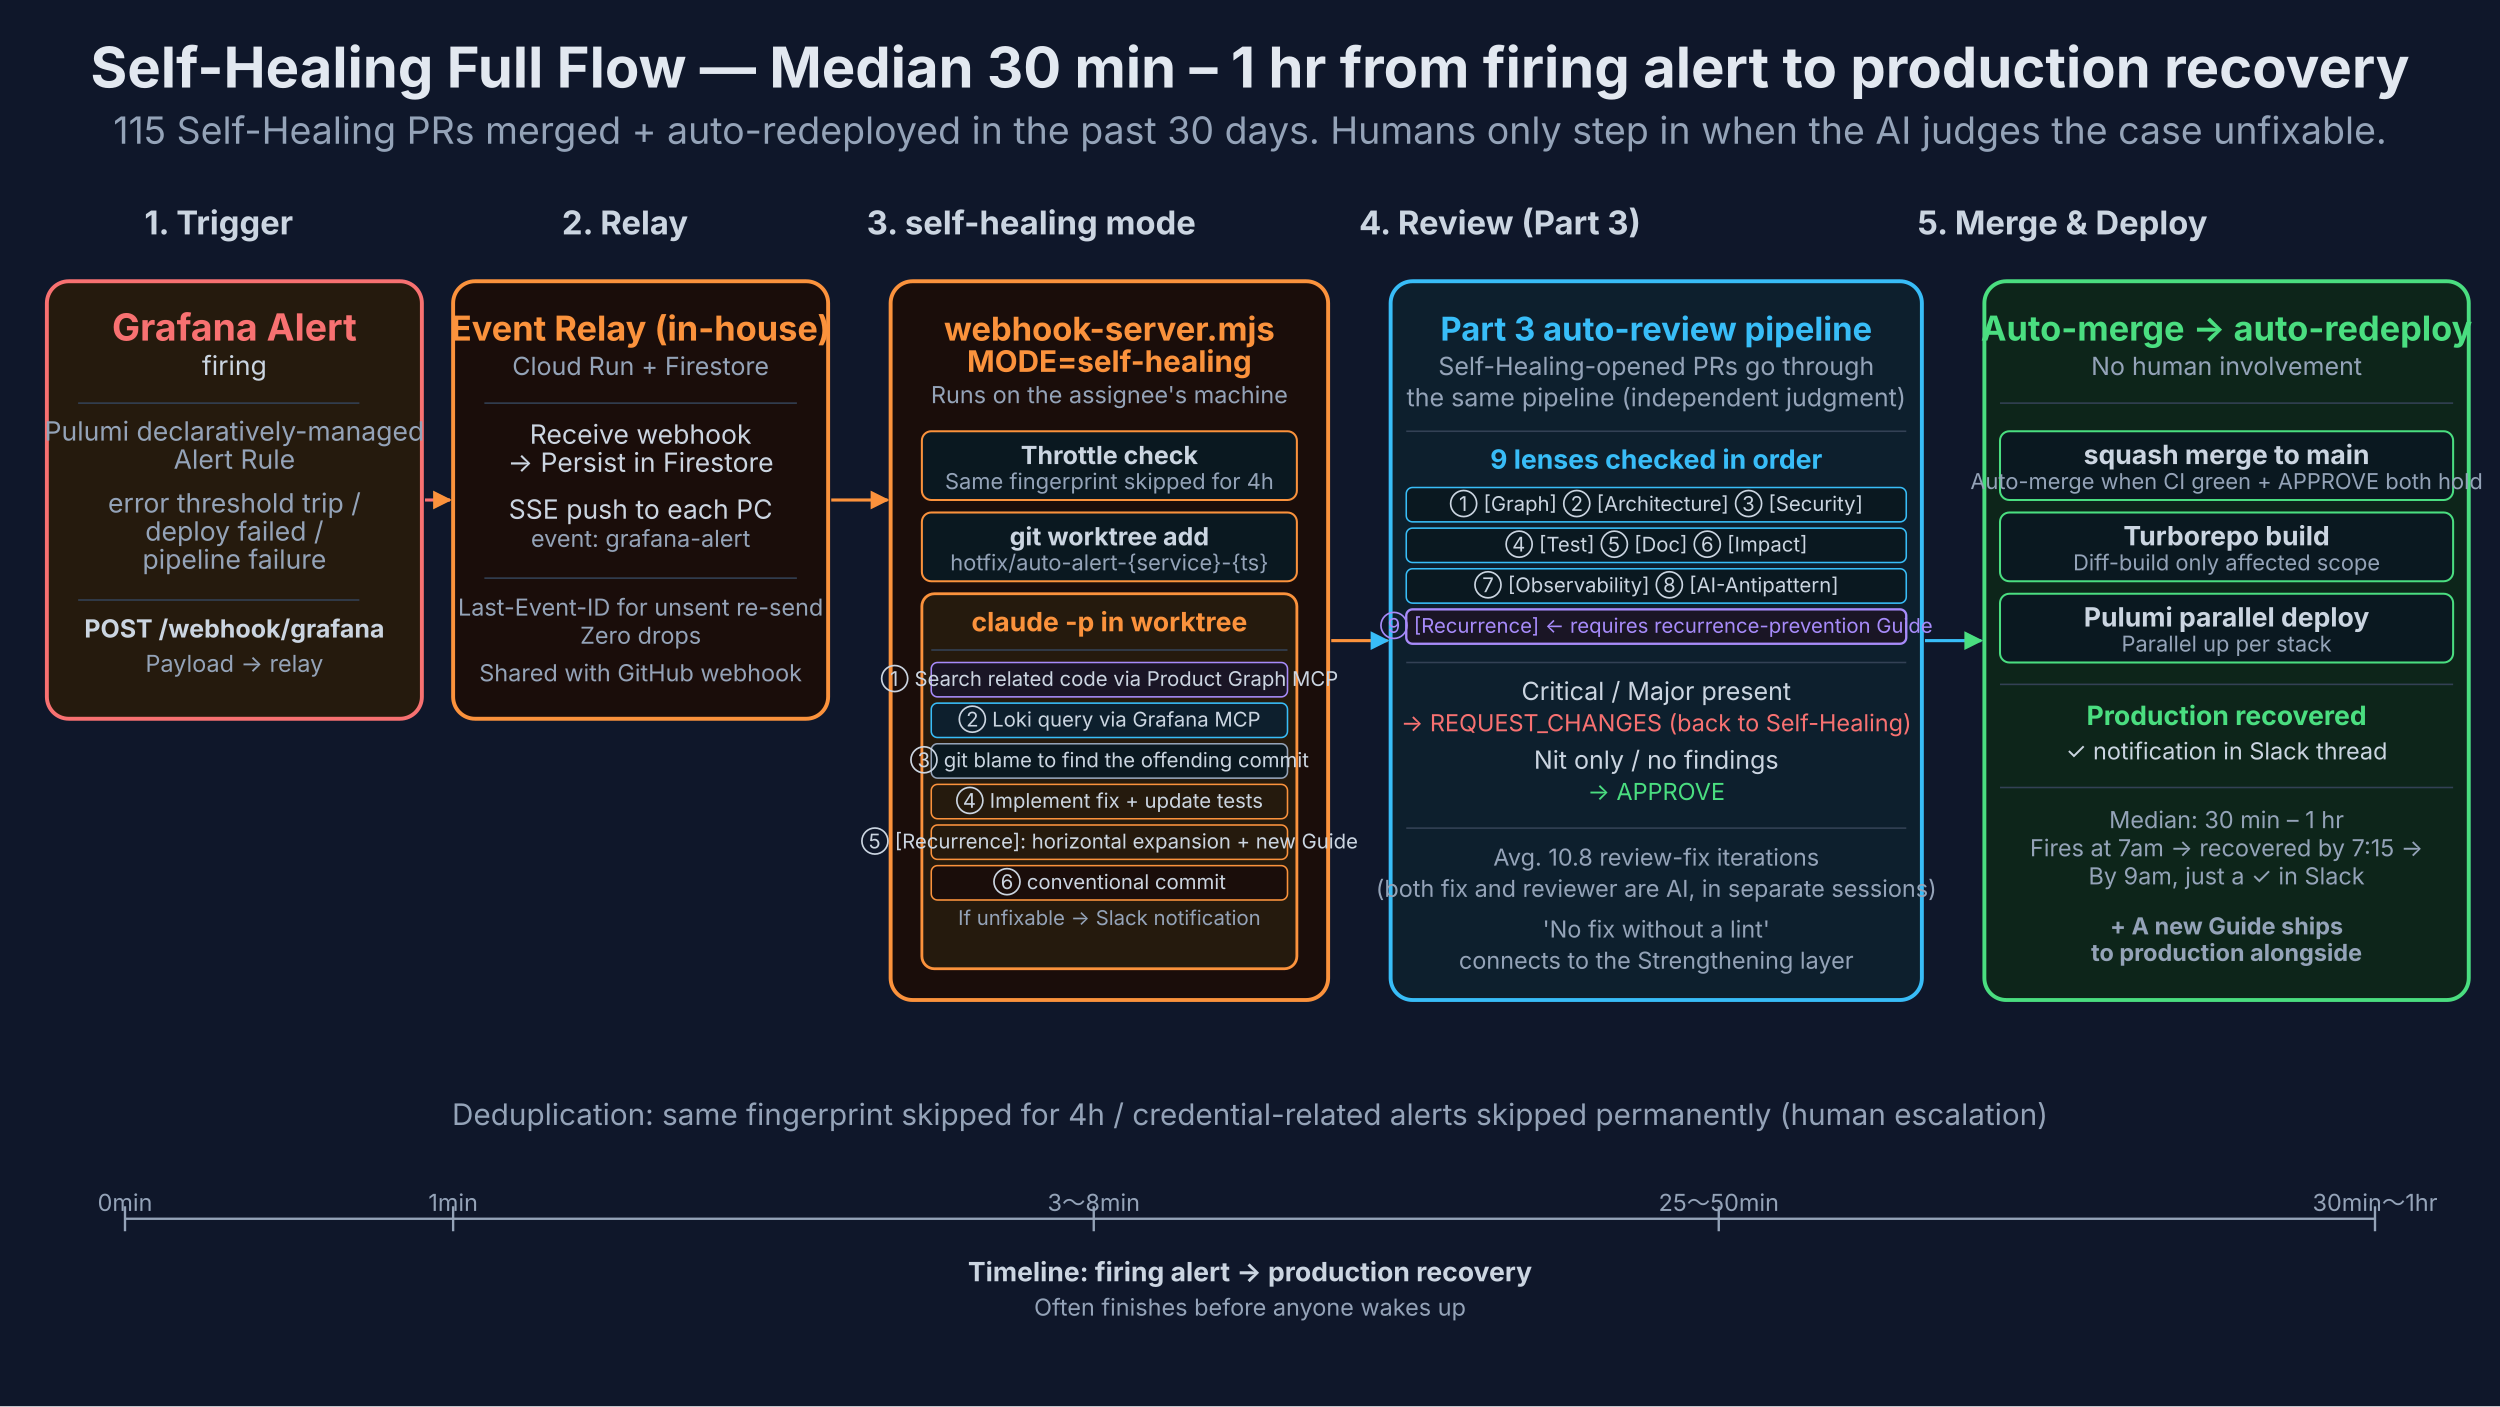
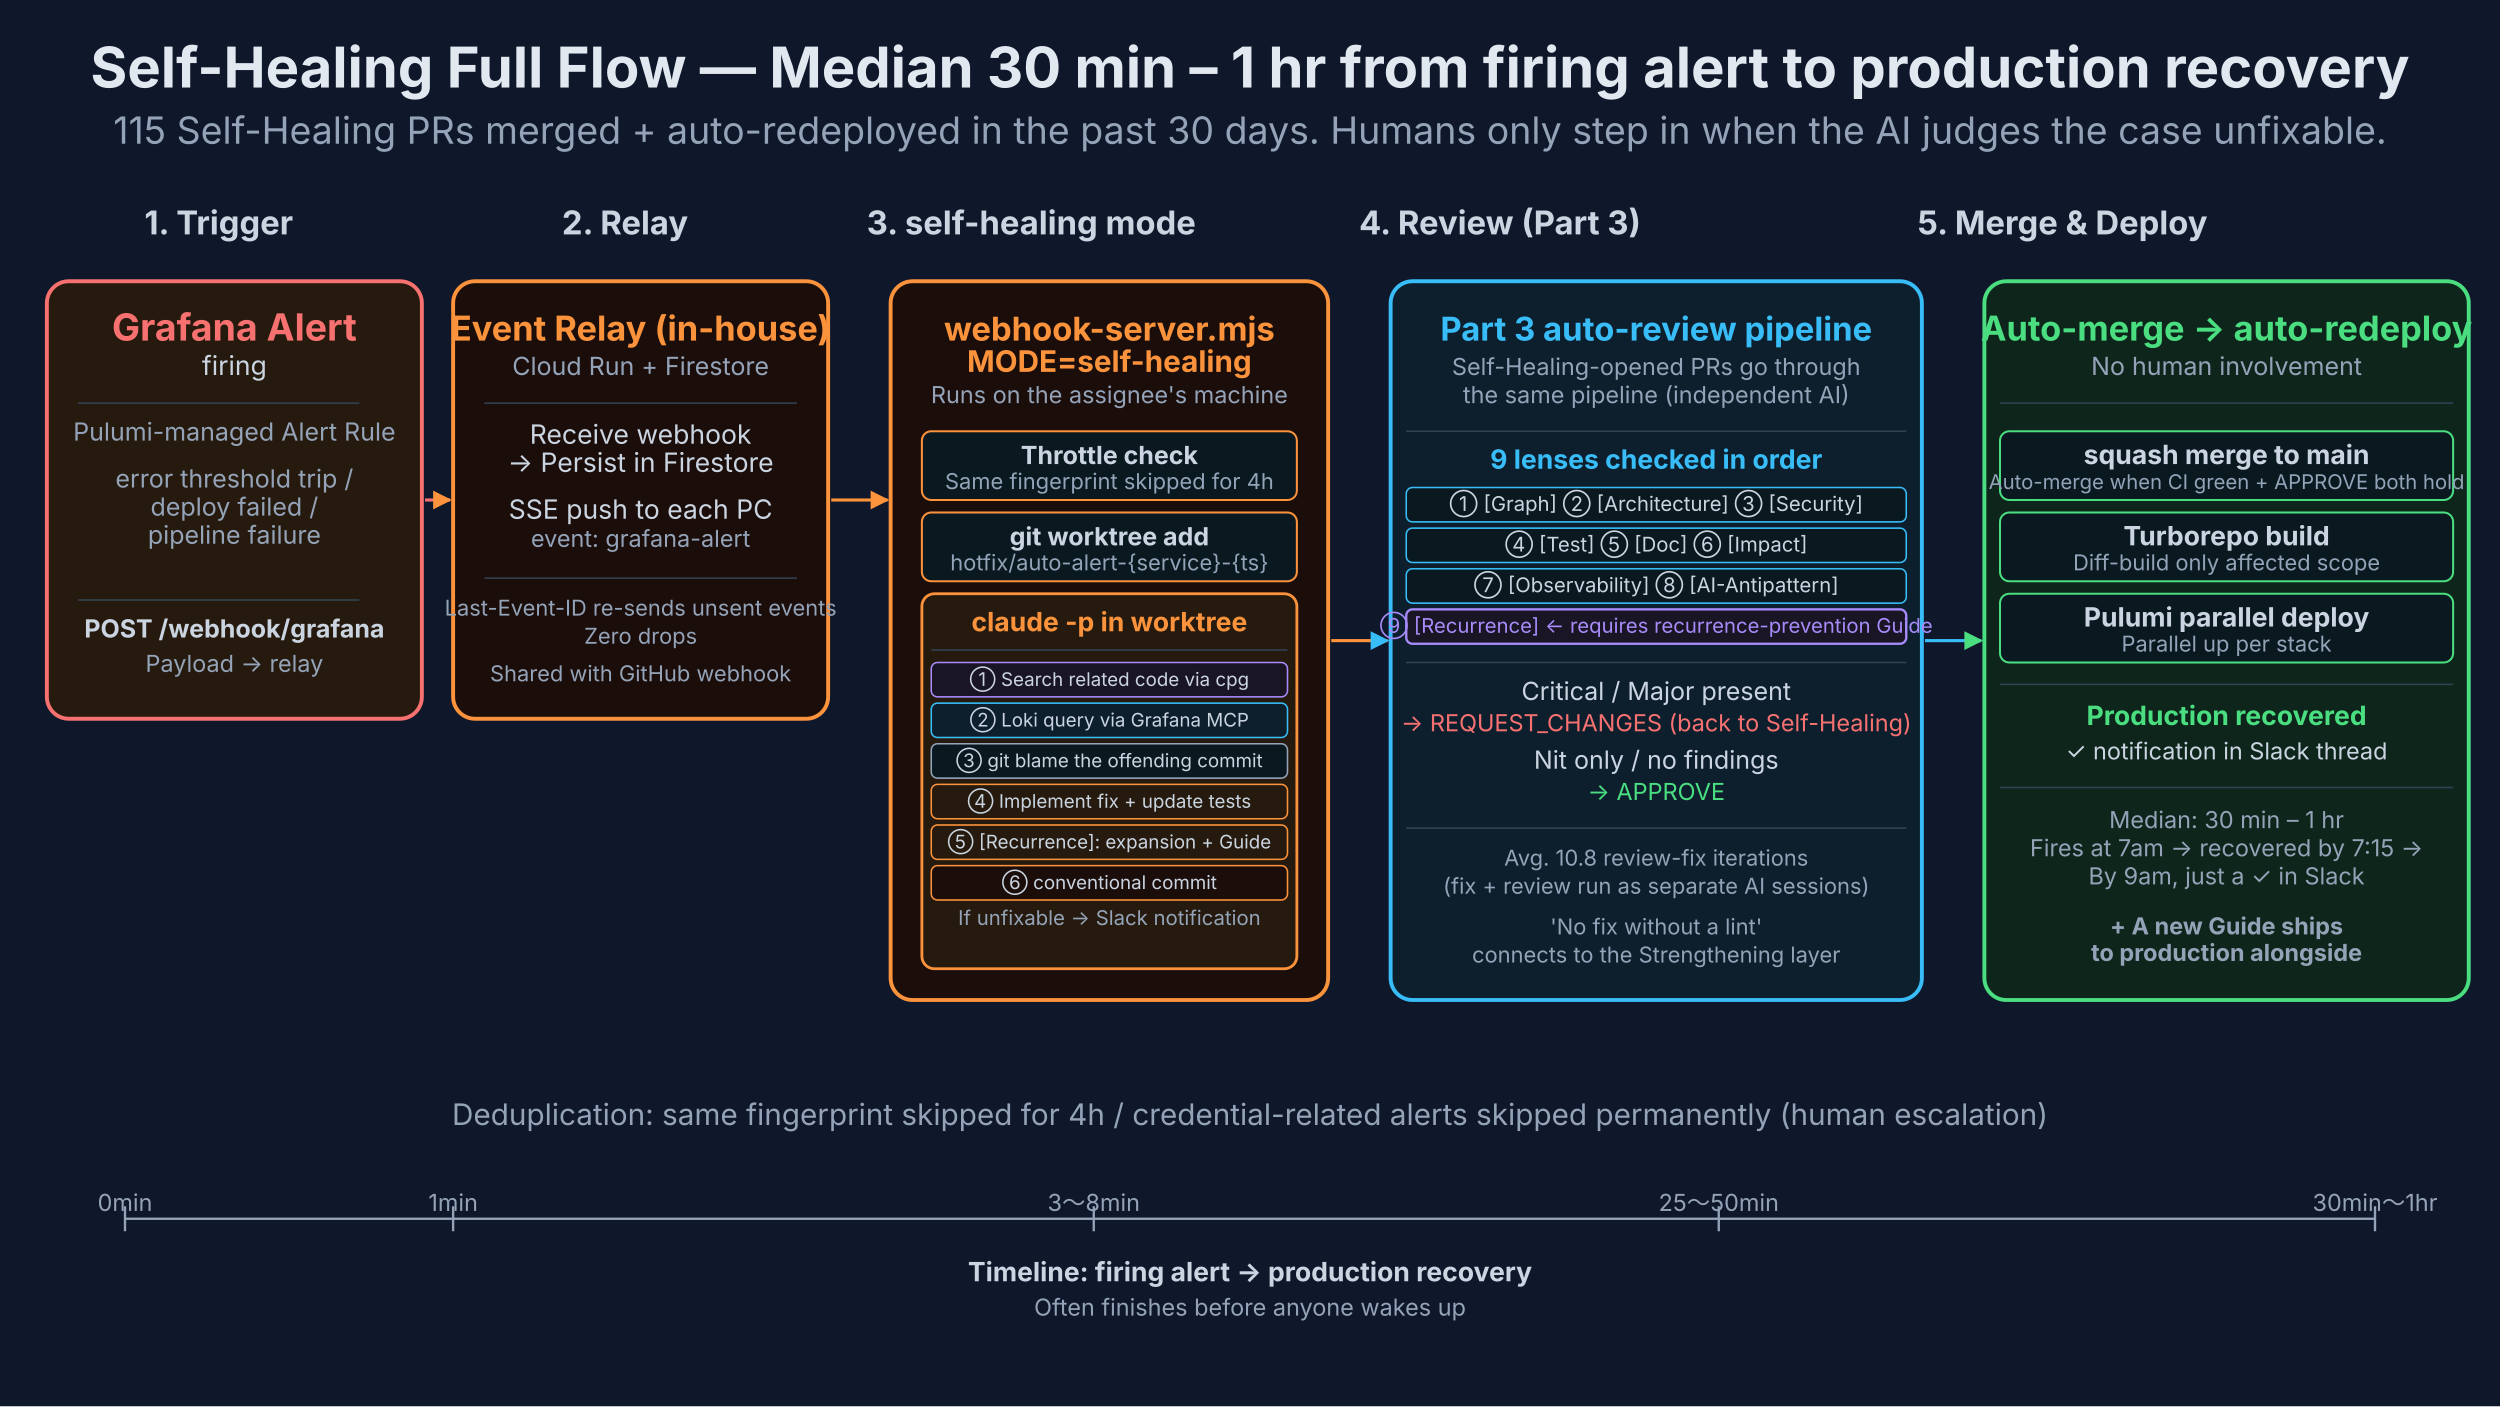
<svg xmlns="http://www.w3.org/2000/svg" width="1600" height="900" viewBox="0 0 1600 900">
  <rect width="1600" height="900" fill="#0f172a" />
  <defs>
    <marker id="a-94a3b8" viewBox="0 0 10 10" refX="9" refY="5" markerWidth="6" markerHeight="6" orient="auto-start-reverse">
      <path d="M 0 0 L 10 5 L 0 10 z" fill="#94a3b8" />
    </marker>
    <marker id="a-4ade80" viewBox="0 0 10 10" refX="9" refY="5" markerWidth="6" markerHeight="6" orient="auto-start-reverse">
      <path d="M 0 0 L 10 5 L 0 10 z" fill="#4ade80" />
    </marker>
    <marker id="a-38bdf8" viewBox="0 0 10 10" refX="9" refY="5" markerWidth="6" markerHeight="6" orient="auto-start-reverse">
      <path d="M 0 0 L 10 5 L 0 10 z" fill="#38bdf8" />
    </marker>
    <marker id="a-fb923c" viewBox="0 0 10 10" refX="9" refY="5" markerWidth="6" markerHeight="6" orient="auto-start-reverse">
      <path d="M 0 0 L 10 5 L 0 10 z" fill="#fb923c" />
    </marker>
    <marker id="a-f87171" viewBox="0 0 10 10" refX="9" refY="5" markerWidth="6" markerHeight="6" orient="auto-start-reverse">
      <path d="M 0 0 L 10 5 L 0 10 z" fill="#f87171" />
    </marker>
  </defs>
  <text x="800" y="56" font-size="36" fill="#e2e8f0" text-anchor="middle" font-weight="bold" font-family="Inter, Noto Sans, system-ui, sans-serif">Self-Healing Full Flow — Median 30 min – 1 hr from firing alert to production recovery</text>
  <text x="800" y="92" font-size="24" fill="#94a3b8" text-anchor="middle" font-family="Inter, Noto Sans, system-ui, sans-serif">115 Self-Healing PRs merged + auto-redeployed in the past 30 days. Humans only step in when the AI judges the case unfixable.</text>
  <g font-family="Inter, Noto Sans, system-ui, sans-serif" font-size="21">
    <text x="140" y="150" fill="#cbd5e1" text-anchor="middle" font-weight="bold">1. Trigger</text>
    <text x="400" y="150" fill="#cbd5e1" text-anchor="middle" font-weight="bold">2. Relay</text>
    <text x="660" y="150" fill="#cbd5e1" text-anchor="middle" font-weight="bold">3. self-healing mode</text>
    <text x="960" y="150" fill="#cbd5e1" text-anchor="middle" font-weight="bold">4. Review (Part 3)</text>
    <text x="1320" y="150" fill="#cbd5e1" text-anchor="middle" font-weight="bold">5. Merge &amp; Deploy</text>
  </g>
  <g font-family="Inter, Noto Sans, system-ui, sans-serif">
    <rect x="30" y="180" width="240" height="280" rx="14" fill="#251a0d" stroke="#f87171" stroke-width="2.5" />
    <text x="150" y="218" font-size="24" fill="#f87171" text-anchor="middle" font-weight="bold">Grafana Alert</text>
    <text x="150" y="240" font-size="17" fill="#cbd5e1" text-anchor="middle">firing</text>
    <line x1="50" y1="258" x2="230" y2="258" stroke="#334155" stroke-width="1" />
-     <text x="150" y="282" font-size="17" fill="#94a3b8" text-anchor="middle">Pulumi declaratively-managed</text>
-     <text x="150" y="300" font-size="17" fill="#94a3b8" text-anchor="middle">Alert Rule</text>
-     <text x="150" y="328" font-size="17" fill="#94a3b8" text-anchor="middle">error threshold trip /</text>
-     <text x="150" y="346" font-size="17" fill="#94a3b8" text-anchor="middle">deploy failed /</text>
-     <text x="150" y="364" font-size="17" fill="#94a3b8" text-anchor="middle">pipeline failure</text>
+     <text x="150" y="282" font-size="16" fill="#94a3b8" text-anchor="middle">Pulumi-managed Alert Rule</text>
+     <text x="150" y="312" font-size="16" fill="#94a3b8" text-anchor="middle">error threshold trip /</text>
+     <text x="150" y="330" font-size="16" fill="#94a3b8" text-anchor="middle">deploy failed /</text>
+     <text x="150" y="348" font-size="16" fill="#94a3b8" text-anchor="middle">pipeline failure</text>
    <line x1="50" y1="384" x2="230" y2="384" stroke="#334155" stroke-width="1" />
    <text x="150" y="408" font-size="16" fill="#cbd5e1" text-anchor="middle" font-weight="bold">POST /webhook/grafana</text>
    <text x="150" y="430" font-size="15" fill="#94a3b8" text-anchor="middle">Payload → relay</text>
  </g>
  <line x1="272" y1="320" x2="288" y2="320" stroke="#f87171" stroke-width="2" marker-end="url(#a-fb923c)" />
  <g font-family="Inter, Noto Sans, system-ui, sans-serif">
    <rect x="290" y="180" width="240" height="280" rx="14" fill="#1a0d0a" stroke="#fb923c" stroke-width="2.5" />
    <text x="410" y="218" font-size="22" fill="#fb923c" text-anchor="middle" font-weight="bold">Event Relay (in-house)</text>
    <text x="410" y="240" font-size="16" fill="#94a3b8" text-anchor="middle">Cloud Run + Firestore</text>
    <line x1="310" y1="258" x2="510" y2="258" stroke="#334155" stroke-width="1" />
    <text x="410" y="284" font-size="17" fill="#cbd5e1" text-anchor="middle">Receive webhook</text>
    <text x="410" y="302" font-size="17" fill="#cbd5e1" text-anchor="middle">→ Persist in Firestore</text>
    <text x="410" y="332" font-size="17" fill="#cbd5e1" text-anchor="middle">SSE push to each PC</text>
    <text x="410" y="350" font-size="15" fill="#94a3b8" text-anchor="middle">event: grafana-alert</text>
    <line x1="310" y1="370" x2="510" y2="370" stroke="#334155" stroke-width="1" />
-     <text x="410" y="394" font-size="15" fill="#94a3b8" text-anchor="middle">Last-Event-ID for unsent re-send</text>
-     <text x="410" y="412" font-size="15" fill="#94a3b8" text-anchor="middle">Zero drops</text>
-     <text x="410" y="436" font-size="15" fill="#94a3b8" text-anchor="middle">Shared with GitHub webhook</text>
+     <text x="410" y="394" font-size="14" fill="#94a3b8" text-anchor="middle">Last-Event-ID re-sends unsent events</text>
+     <text x="410" y="412" font-size="14" fill="#94a3b8" text-anchor="middle">Zero drops</text>
+     <text x="410" y="436" font-size="14" fill="#94a3b8" text-anchor="middle">Shared with GitHub webhook</text>
  </g>
  <line x1="532" y1="320" x2="568" y2="320" stroke="#fb923c" stroke-width="2" marker-end="url(#a-fb923c)" />
  <g font-family="Inter, Noto Sans, system-ui, sans-serif">
    <rect x="570" y="180" width="280" height="460" rx="14" fill="#1a0d0a" stroke="#fb923c" stroke-width="2.5" />
    <text x="710" y="218" font-size="21" fill="#fb923c" text-anchor="middle" font-weight="bold">webhook-server.mjs</text>
    <text x="710" y="238" font-size="19" fill="#fb923c" text-anchor="middle" font-weight="bold">MODE=self-healing</text>
    <text x="710" y="258" font-size="15" fill="#94a3b8" text-anchor="middle">Runs on the assignee's machine</text>
    <rect x="590" y="276" width="240" height="44" rx="6" fill="#0a1820" stroke="#fb923c" stroke-width="1.3" />
    <text x="710" y="297" font-size="16" fill="#cbd5e1" text-anchor="middle" font-weight="bold">Throttle check</text>
    <text x="710" y="313" font-size="14" fill="#94a3b8" text-anchor="middle">Same fingerprint skipped for 4h</text>
    <rect x="590" y="328" width="240" height="44" rx="6" fill="#0a1820" stroke="#fb923c" stroke-width="1.3" />
    <text x="710" y="349" font-size="16" fill="#cbd5e1" text-anchor="middle" font-weight="bold">git worktree add</text>
    <text x="710" y="365" font-size="14" fill="#94a3b8" text-anchor="middle">hotfix/auto-alert-{service}-{ts}</text>
    <rect x="590" y="380" width="240" height="240" rx="8" fill="#251a0d" stroke="#fb923c" stroke-width="1.8" />
    <text x="710" y="404" font-size="17" fill="#fb923c" text-anchor="middle" font-weight="bold">claude -p in worktree</text>
    <line x1="596" y1="416" x2="824" y2="416" stroke="#334155" stroke-width="1" />
    <rect x="596" y="424" width="228" height="22" rx="4" fill="#1a1525" stroke="#a78bfa" stroke-width="1" />
-     <text x="710" y="439" font-size="13" fill="#cbd5e1" text-anchor="middle">① Search related code via Product Graph MCP</text>
+     <text x="710" y="439" font-size="12" fill="#cbd5e1" text-anchor="middle">① Search related code via cpg</text>
    <rect x="596" y="450" width="228" height="22" rx="4" fill="#0d1f2d" stroke="#38bdf8" stroke-width="1" />
-     <text x="710" y="465" font-size="13" fill="#cbd5e1" text-anchor="middle">② Loki query via Grafana MCP</text>
+     <text x="710" y="465" font-size="12" fill="#cbd5e1" text-anchor="middle">② Loki query via Grafana MCP</text>
    <rect x="596" y="476" width="228" height="22" rx="4" fill="#0a1820" stroke="#94a3b8" stroke-width="1" />
-     <text x="710" y="491" font-size="13" fill="#cbd5e1" text-anchor="middle">③ git blame to find the offending commit</text>
+     <text x="710" y="491" font-size="12" fill="#cbd5e1" text-anchor="middle">③ git blame the offending commit</text>
    <rect x="596" y="502" width="228" height="22" rx="4" fill="#251a0d" stroke="#fb923c" stroke-width="1" />
-     <text x="710" y="517" font-size="13" fill="#cbd5e1" text-anchor="middle">④ Implement fix + update tests</text>
+     <text x="710" y="517" font-size="12" fill="#cbd5e1" text-anchor="middle">④ Implement fix + update tests</text>
    <rect x="596" y="528" width="228" height="22" rx="4" fill="#251a0d" stroke="#fb923c" stroke-width="1" />
-     <text x="710" y="543" font-size="13" fill="#cbd5e1" text-anchor="middle">⑤ [Recurrence]: horizontal expansion + new Guide</text>
+     <text x="710" y="543" font-size="12" fill="#cbd5e1" text-anchor="middle">⑤ [Recurrence]: expansion + Guide</text>
    <rect x="596" y="554" width="228" height="22" rx="4" fill="#1a0d0a" stroke="#fb923c" stroke-width="1" />
-     <text x="710" y="569" font-size="13" fill="#cbd5e1" text-anchor="middle">⑥ conventional commit</text>
+     <text x="710" y="569" font-size="12" fill="#cbd5e1" text-anchor="middle">⑥ conventional commit</text>
    <text x="710" y="592" font-size="13" fill="#94a3b8" text-anchor="middle">If unfixable → Slack notification</text>
  </g>
  <line x1="852" y1="410" x2="888" y2="410" stroke="#fb923c" stroke-width="2" marker-end="url(#a-38bdf8)" />
  <g font-family="Inter, Noto Sans, system-ui, sans-serif">
    <rect x="890" y="180" width="340" height="460" rx="14" fill="#0d1f2d" stroke="#38bdf8" stroke-width="2.5" />
    <text x="1060" y="218" font-size="21" fill="#38bdf8" text-anchor="middle" font-weight="bold">Part 3 auto-review pipeline</text>
-     <text x="1060" y="240" font-size="16" fill="#94a3b8" text-anchor="middle">Self-Healing-opened PRs go through</text>
-     <text x="1060" y="260" font-size="16" fill="#94a3b8" text-anchor="middle">the same pipeline (independent judgment)</text>
+     <text x="1060" y="240" font-size="15" fill="#94a3b8" text-anchor="middle">Self-Healing-opened PRs go through</text>
+     <text x="1060" y="258" font-size="15" fill="#94a3b8" text-anchor="middle">the same pipeline (independent AI)</text>
    <line x1="900" y1="276" x2="1220" y2="276" stroke="#334155" stroke-width="1" />
    <text x="1060" y="300" font-size="17" fill="#38bdf8" text-anchor="middle" font-weight="bold">9 lenses checked in order</text>
    <g font-size="13" fill="#cbd5e1" text-anchor="middle">
      <rect x="900" y="312" width="320" height="22" rx="4" fill="#0a1820" stroke="#38bdf8" stroke-width="1" />
      <text x="1060" y="327">① [Graph]  ② [Architecture]  ③ [Security]</text>
      <rect x="900" y="338" width="320" height="22" rx="4" fill="#0a1820" stroke="#38bdf8" stroke-width="1" />
      <text x="1060" y="353">④ [Test]  ⑤ [Doc]  ⑥ [Impact]</text>
      <rect x="900" y="364" width="320" height="22" rx="4" fill="#0a1820" stroke="#38bdf8" stroke-width="1" />
      <text x="1060" y="379">⑦ [Observability]  ⑧ [AI-Antipattern]</text>
      <rect x="900" y="390" width="320" height="22" rx="4" fill="#1a1525" stroke="#a78bfa" stroke-width="1.5" />
      <text x="1060" y="405" fill="#a78bfa">⑨ [Recurrence] ← requires recurrence-prevention Guide</text>
    </g>
    <line x1="900" y1="424" x2="1220" y2="424" stroke="#334155" stroke-width="1" />
    <text x="1060" y="448" font-size="16" fill="#cbd5e1" text-anchor="middle">Critical / Major present</text>
    <text x="1060" y="468" font-size="15" fill="#f87171" text-anchor="middle">→ REQUEST_CHANGES (back to Self-Healing)</text>
    <text x="1060" y="492" font-size="16" fill="#cbd5e1" text-anchor="middle">Nit only / no findings</text>
    <text x="1060" y="512" font-size="15" fill="#4ade80" text-anchor="middle">→ APPROVE</text>
    <line x1="900" y1="530" x2="1220" y2="530" stroke="#334155" stroke-width="1" />
-     <text x="1060" y="554" font-size="15" fill="#94a3b8" text-anchor="middle">Avg. 10.8 review-fix iterations</text>
-     <text x="1060" y="574" font-size="15" fill="#94a3b8" text-anchor="middle">(both fix and reviewer are AI, in separate sessions)</text>
-     <text x="1060" y="600" font-size="15" fill="#94a3b8" text-anchor="middle">'No fix without a lint'</text>
-     <text x="1060" y="620" font-size="15" fill="#94a3b8" text-anchor="middle">connects to the Strengthening layer</text>
+     <text x="1060" y="554" font-size="14" fill="#94a3b8" text-anchor="middle">Avg. 10.8 review-fix iterations</text>
+     <text x="1060" y="572" font-size="14" fill="#94a3b8" text-anchor="middle">(fix + review run as separate AI sessions)</text>
+     <text x="1060" y="598" font-size="14" fill="#94a3b8" text-anchor="middle">'No fix without a lint'</text>
+     <text x="1060" y="616" font-size="14" fill="#94a3b8" text-anchor="middle">connects to the Strengthening layer</text>
  </g>
  <line x1="1232" y1="410" x2="1268" y2="410" stroke="#38bdf8" stroke-width="2" marker-end="url(#a-4ade80)" />
  <g font-family="Inter, Noto Sans, system-ui, sans-serif">
    <rect x="1270" y="180" width="310" height="460" rx="14" fill="#0d251a" stroke="#4ade80" stroke-width="2.5" />
    <text x="1425" y="218" font-size="22" fill="#4ade80" text-anchor="middle" font-weight="bold">Auto-merge → auto-redeploy</text>
    <text x="1425" y="240" font-size="16" fill="#94a3b8" text-anchor="middle">No human involvement</text>
    <line x1="1280" y1="258" x2="1570" y2="258" stroke="#334155" stroke-width="1" />
    <rect x="1280" y="276" width="290" height="44" rx="6" fill="#0a1820" stroke="#4ade80" stroke-width="1.3" />
    <text x="1425" y="297" font-size="17" fill="#cbd5e1" text-anchor="middle" font-weight="bold">squash merge to main</text>
-     <text x="1425" y="313" font-size="14" fill="#94a3b8" text-anchor="middle">Auto-merge when CI green + APPROVE both hold</text>
+     <text x="1425" y="313" font-size="13" fill="#94a3b8" text-anchor="middle">Auto-merge when CI green + APPROVE both hold</text>
    <rect x="1280" y="328" width="290" height="44" rx="6" fill="#0a1820" stroke="#4ade80" stroke-width="1.3" />
    <text x="1425" y="349" font-size="17" fill="#cbd5e1" text-anchor="middle" font-weight="bold">Turborepo build</text>
    <text x="1425" y="365" font-size="14" fill="#94a3b8" text-anchor="middle">Diff-build only affected scope</text>
    <rect x="1280" y="380" width="290" height="44" rx="6" fill="#0a1820" stroke="#4ade80" stroke-width="1.3" />
    <text x="1425" y="401" font-size="17" fill="#cbd5e1" text-anchor="middle" font-weight="bold">Pulumi parallel deploy</text>
    <text x="1425" y="417" font-size="14" fill="#94a3b8" text-anchor="middle">Parallel up per stack</text>
    <line x1="1280" y1="438" x2="1570" y2="438" stroke="#334155" stroke-width="1" />
    <text x="1425" y="464" font-size="17" fill="#4ade80" text-anchor="middle" font-weight="bold">Production recovered</text>
    <text x="1425" y="486" font-size="15" fill="#cbd5e1" text-anchor="middle">✓ notification in Slack thread</text>
    <line x1="1280" y1="504" x2="1570" y2="504" stroke="#334155" stroke-width="1" />
    <text x="1425" y="530" font-size="15" fill="#94a3b8" text-anchor="middle">Median: 30 min – 1 hr</text>
    <text x="1425" y="548" font-size="15" fill="#94a3b8" text-anchor="middle">Fires at 7am → recovered by 7:15 →</text>
    <text x="1425" y="566" font-size="15" fill="#94a3b8" text-anchor="middle">By 9am, just a ✓ in Slack</text>
    <text x="1425" y="598" font-size="15" fill="#94a3b8" text-anchor="middle" font-weight="bold">+ A new Guide ships</text>
    <text x="1425" y="615" font-size="15" fill="#94a3b8" text-anchor="middle" font-weight="bold">to production alongside</text>
  </g>
  <text x="800" y="720" font-size="19" fill="#94a3b8" text-anchor="middle" font-family="Inter, Noto Sans, system-ui, sans-serif">Deduplication: same fingerprint skipped for 4h / credential-related alerts skipped permanently (human escalation)</text>
  <g font-family="Inter, Noto Sans, system-ui, sans-serif">
    <line x1="80" y1="780" x2="1520" y2="780" stroke="#94a3b8" stroke-width="1.5" />
    <text x="80" y="775" font-size="15" fill="#94a3b8" text-anchor="middle">0min</text>
    <line x1="80" y1="772" x2="80" y2="788" stroke="#94a3b8" stroke-width="1.5" />
    <text x="290" y="775" font-size="15" fill="#94a3b8" text-anchor="middle">1min</text>
    <line x1="290" y1="772" x2="290" y2="788" stroke="#94a3b8" stroke-width="1.5" />
    <text x="700" y="775" font-size="15" fill="#94a3b8" text-anchor="middle">3〜8min</text>
    <line x1="700" y1="772" x2="700" y2="788" stroke="#94a3b8" stroke-width="1.5" />
    <text x="1100" y="775" font-size="15" fill="#94a3b8" text-anchor="middle">25〜50min</text>
    <line x1="1100" y1="772" x2="1100" y2="788" stroke="#94a3b8" stroke-width="1.5" />
    <text x="1520" y="775" font-size="15" fill="#94a3b8" text-anchor="middle">30min〜1hr</text>
    <line x1="1520" y1="772" x2="1520" y2="788" stroke="#94a3b8" stroke-width="1.5" />
    <text x="800" y="820" font-size="17" fill="#cbd5e1" text-anchor="middle" font-weight="bold">Timeline: firing alert → production recovery</text>
    <text x="800" y="842" font-size="15" fill="#94a3b8" text-anchor="middle">Often finishes before anyone wakes up</text>
  </g>
</svg>
